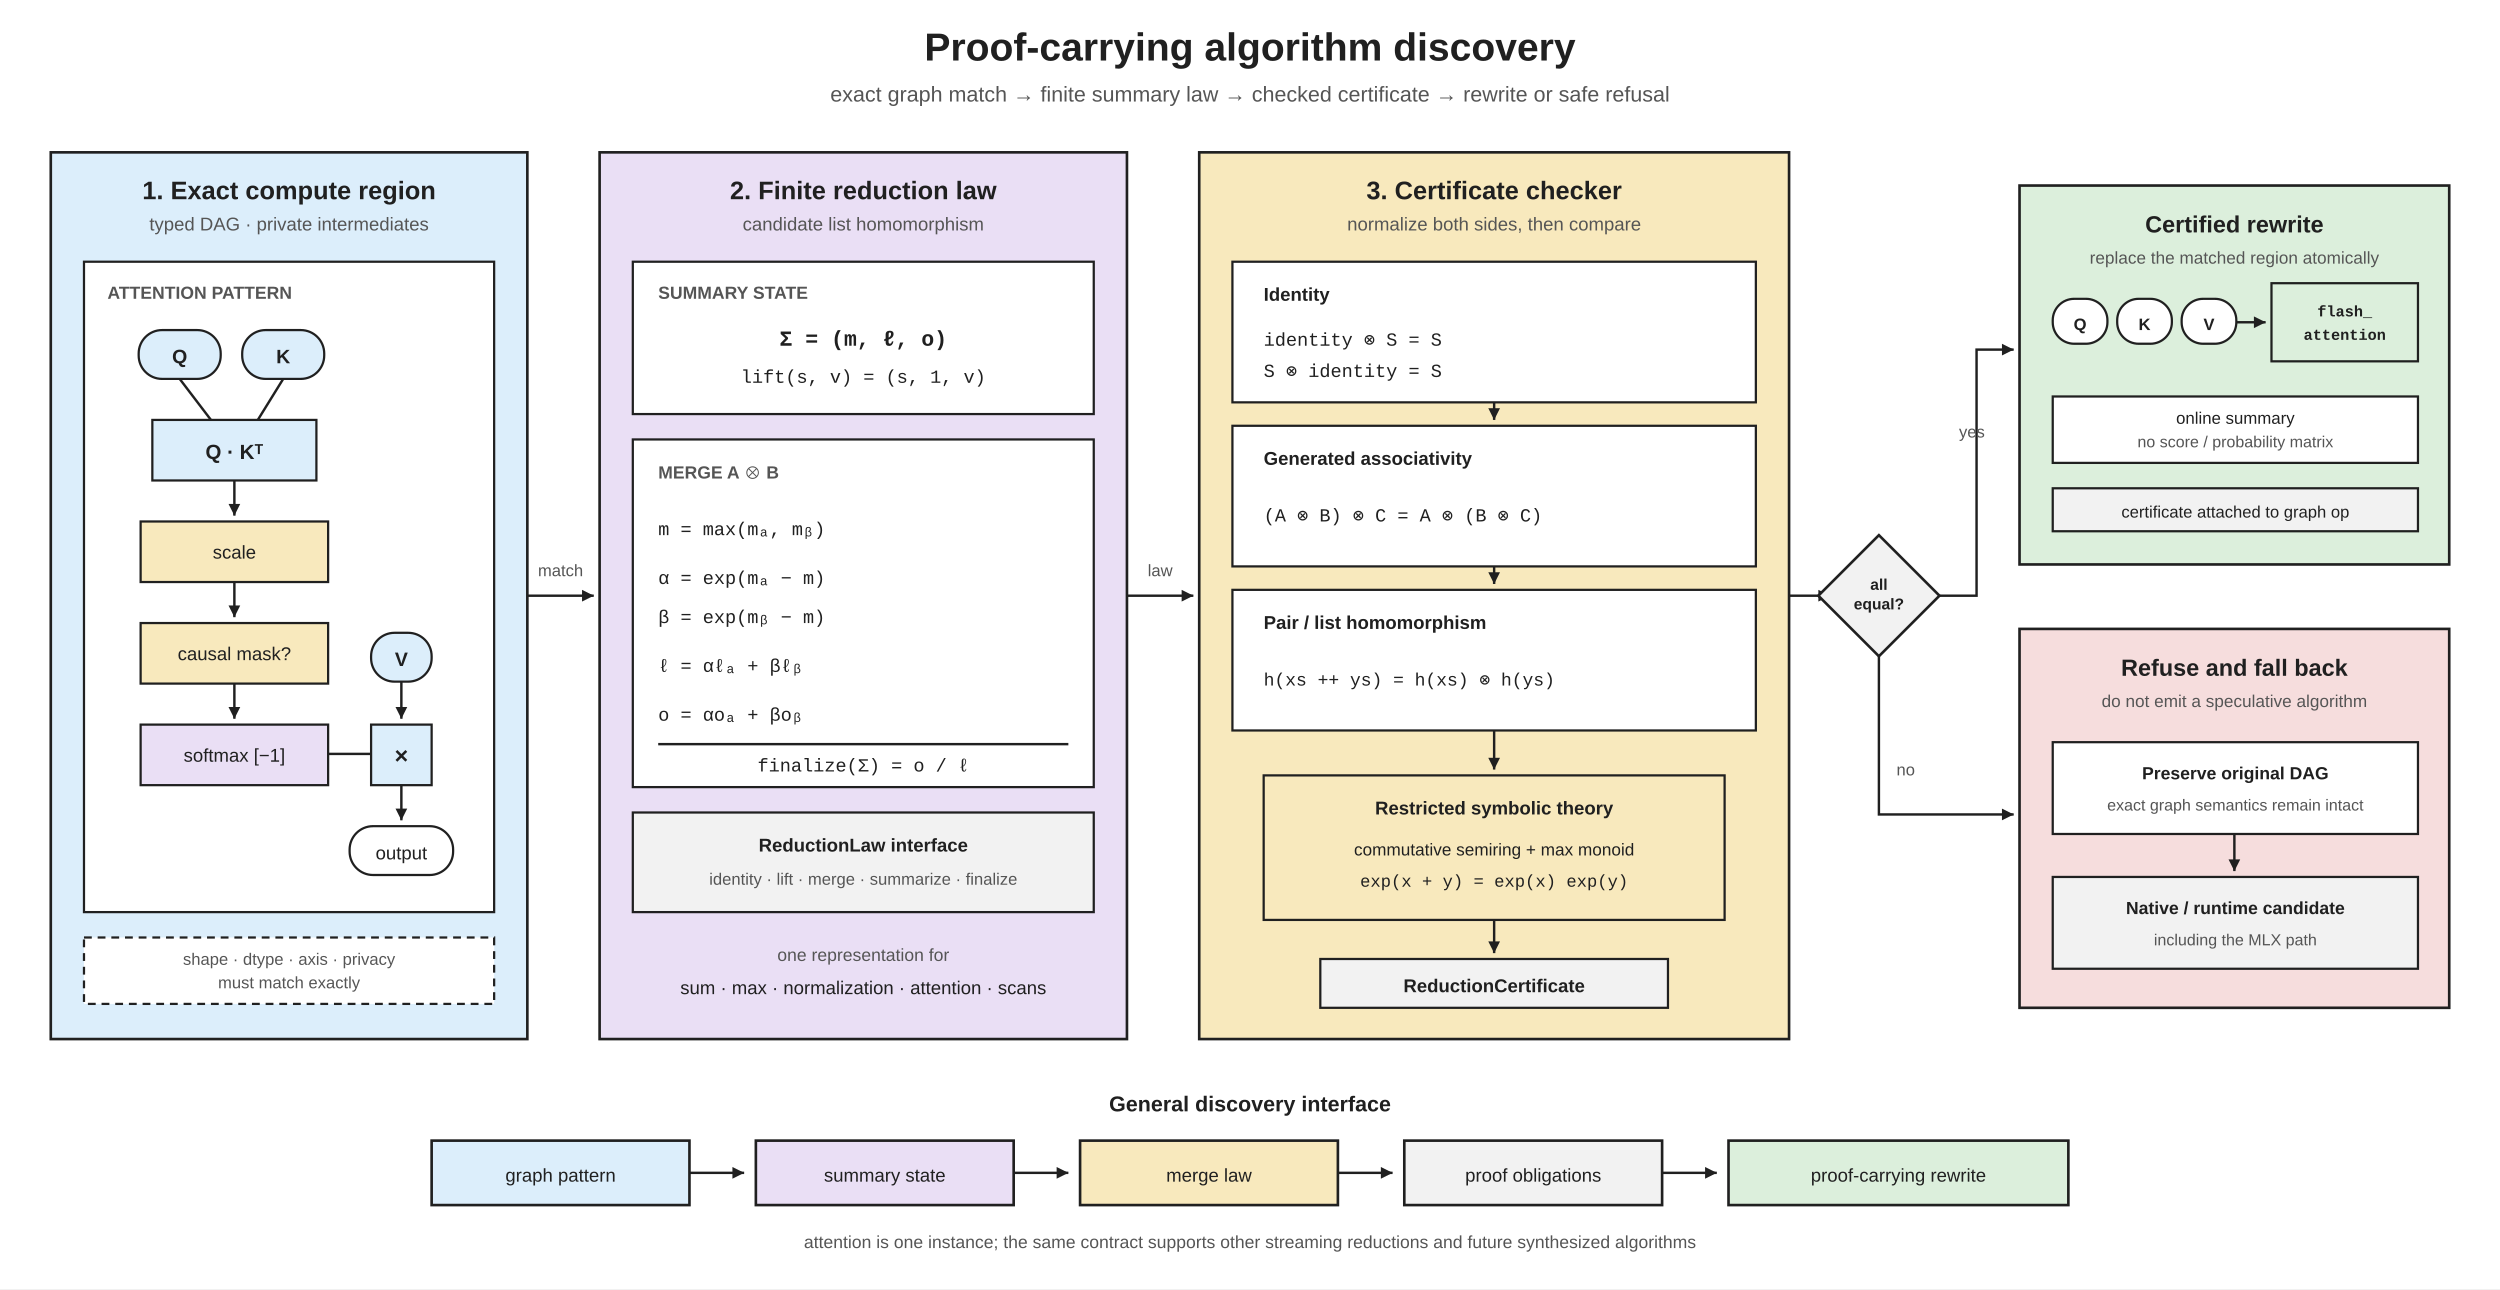
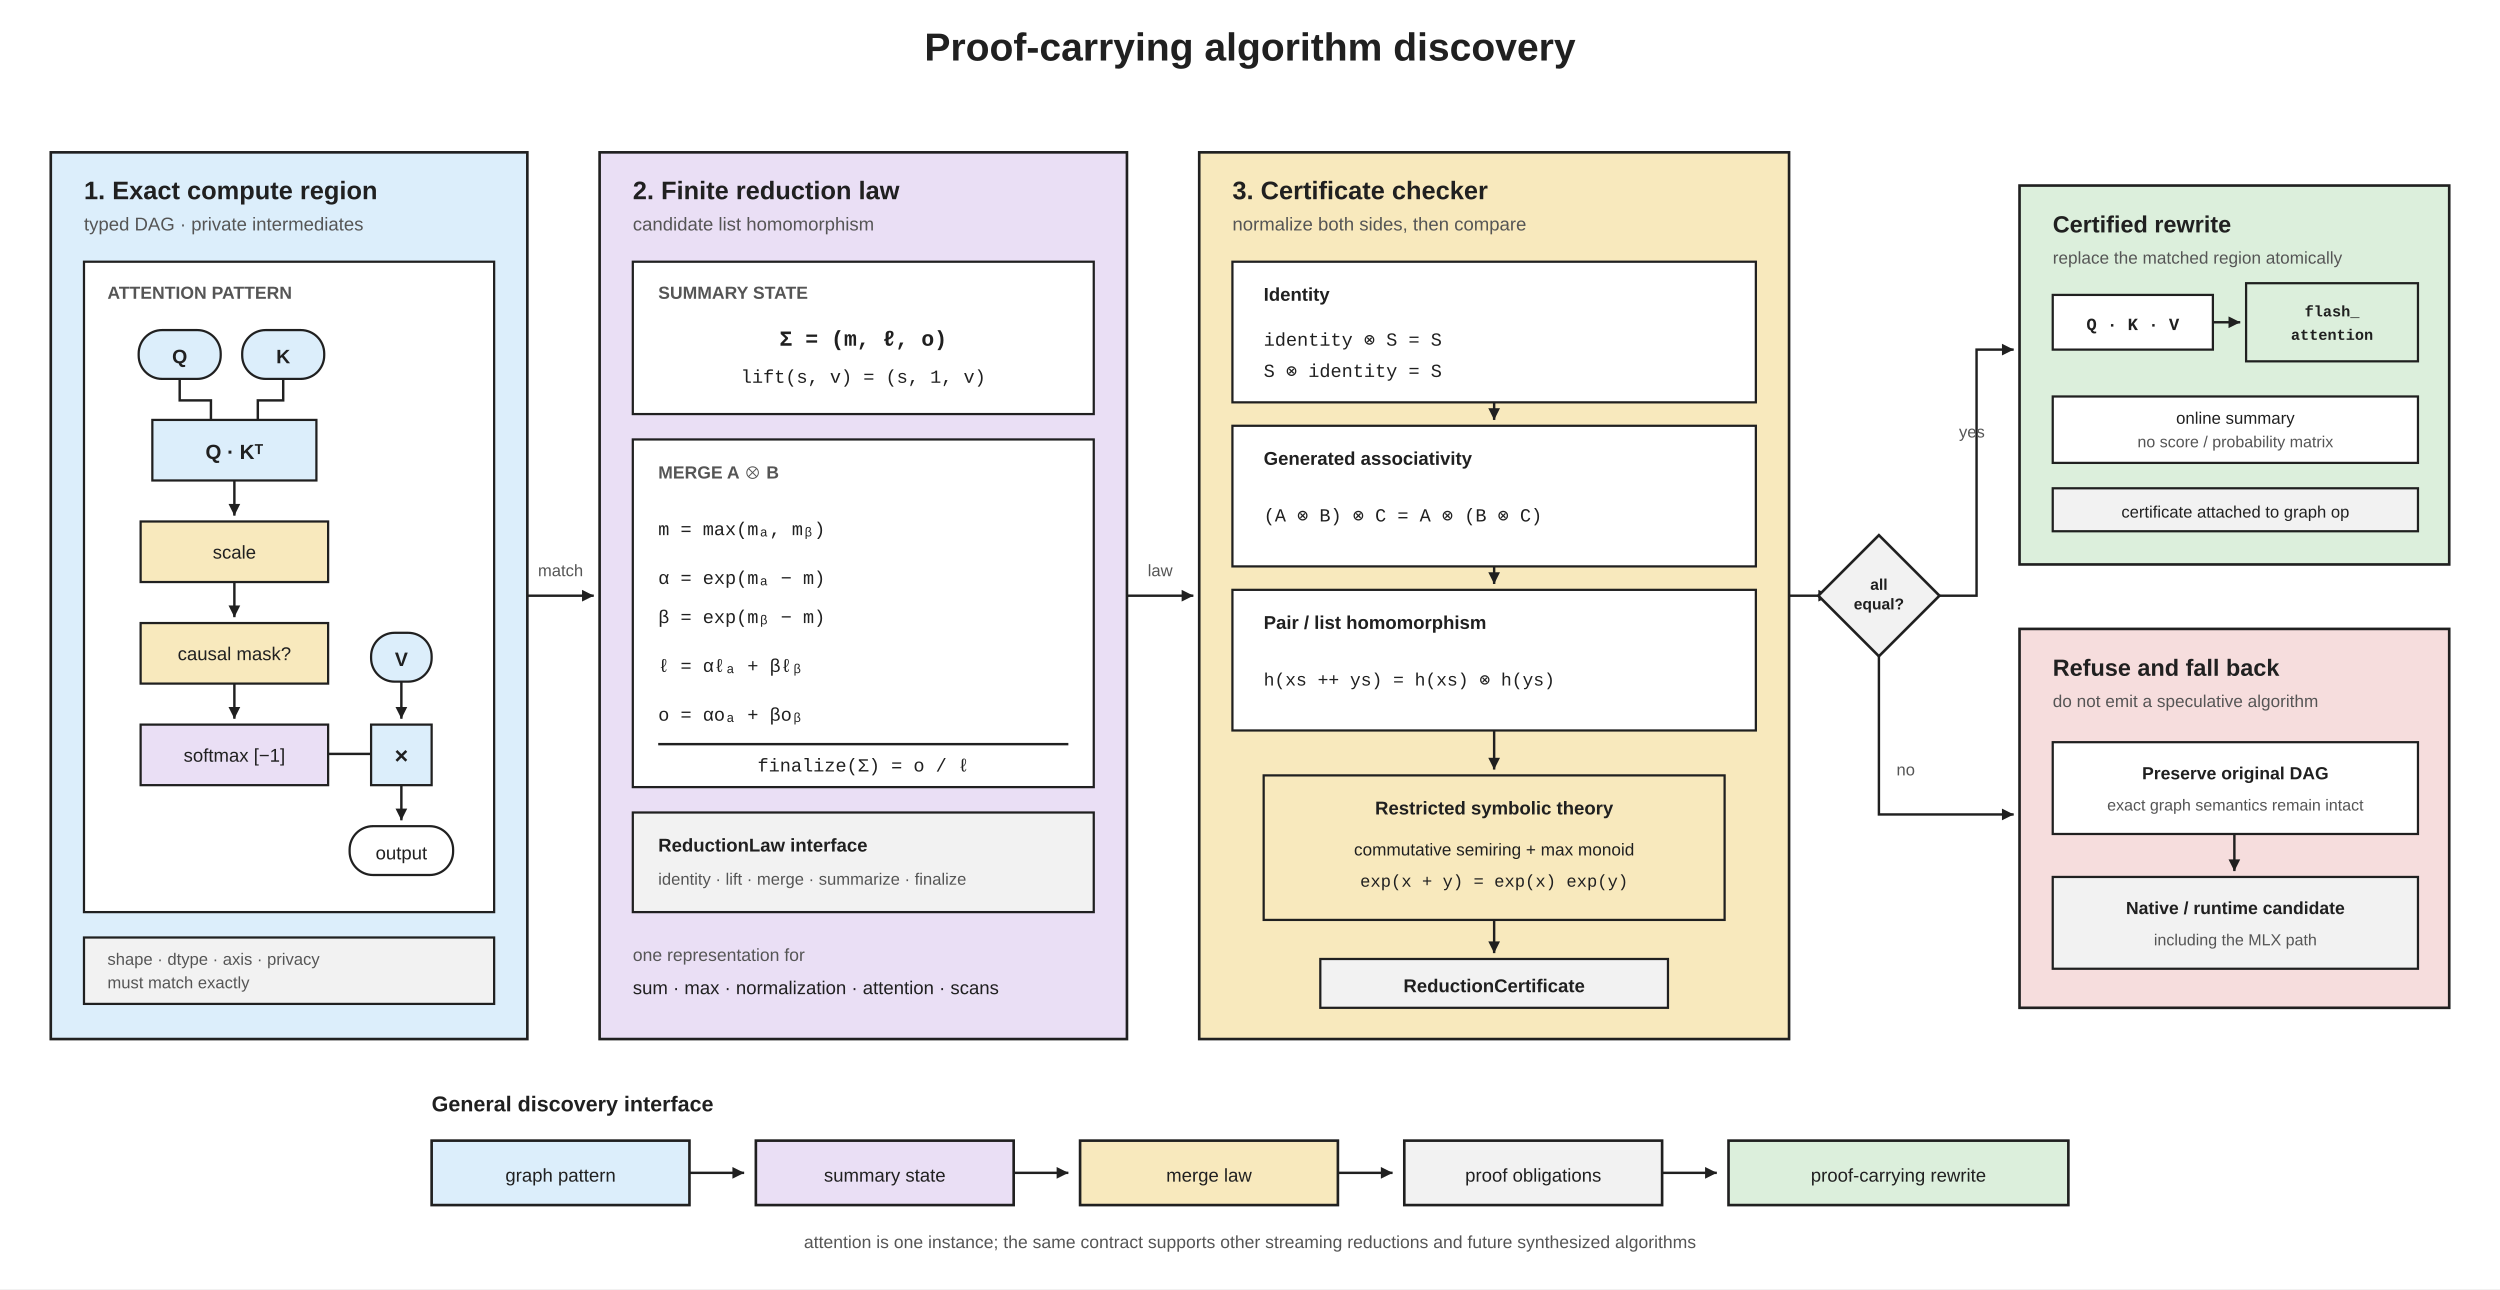
<svg xmlns="http://www.w3.org/2000/svg" viewBox="0 0 1280 660" role="img" aria-labelledby="title description" font-family="Arial, Helvetica, sans-serif">
  <defs>
    <marker id="arrow" viewBox="0 0 10 10" refX="8" refY="5" markerWidth="6" markerHeight="6" orient="auto">
      <path d="M 0 1 L 8 5 L 0 9 z" fill="#202020" />
    </marker>
    <style>
      .panel { stroke: #202020; stroke-width: 1.35; }
      .box { fill: #ffffff; stroke: #202020; stroke-width: 1.15; }
      .blue { fill: #dceefb; }
      .violet { fill: #eadff5; }
      .amber { fill: #f8e9bd; }
      .green { fill: #dcefdc; }
      .red { fill: #f6dddd; }
      .gray { fill: #f2f2f2; }
      .ink { fill: #202020; }
      .muted { fill: #555555; }
      .line { fill: none; stroke: #202020; stroke-width: 1.25; }
-       .dash { stroke-dasharray: 4 3; }
      .mono { font-family: 'SFMono-Regular', Consolas, 'Liberation Mono', monospace; }
    </style>
  </defs>
  <rect width="1280" height="660" fill="#ffffff" />
  <text x="640" y="31" text-anchor="middle" class="ink" font-size="20" font-weight="700">Proof-carrying algorithm discovery</text>
-   <text x="640" y="52" text-anchor="middle" class="muted" font-size="11">exact graph match → finite summary law → checked certificate → rewrite or safe refusal</text>
  <rect x="26" y="78" width="244" height="454" class="panel blue" />
-   <text x="148" y="102" text-anchor="middle" class="ink" font-size="13" font-weight="700">1. Exact compute region</text>
-   <text x="148" y="118" text-anchor="middle" class="muted" font-size="9.5">typed DAG · private intermediates</text>
+   <text x="43" y="102" class="ink" font-size="13" font-weight="700">1. Exact compute region</text>
+   <text x="43" y="118" class="muted" font-size="9.5">typed DAG · private intermediates</text>
  <rect x="43" y="134" width="210" height="333" class="box" />
  <text x="55" y="153" class="muted" font-size="9" font-weight="700">ATTENTION PATTERN</text>
  <rect x="71" y="169" width="42" height="25" rx="12" class="box blue" />
  <rect x="124" y="169" width="42" height="25" rx="12" class="box blue" />
  <text x="92" y="186" text-anchor="middle" class="ink" font-size="10" font-weight="700">Q</text>
  <text x="145" y="186" text-anchor="middle" class="ink" font-size="10" font-weight="700">K</text>
-   <line x1="92" y1="194" x2="108" y2="215" class="line" />
-   <line x1="145" y1="194" x2="132" y2="215" class="line" />
+   <path d="M 92 194 V 205 H 108 V 215" class="line" />
+   <path d="M 145 194 V 205 H 132 V 215" class="line" />
  <rect x="78" y="215" width="84" height="31" class="box blue" />
  <text x="120" y="235" text-anchor="middle" class="ink" font-size="10.5" font-weight="700">Q · Kᵀ</text>
  <line x1="120" y1="246" x2="120" y2="264" class="line" marker-end="url(#arrow)" />
  <rect x="72" y="267" width="96" height="31" class="box amber" />
  <text x="120" y="286" text-anchor="middle" class="ink" font-size="9.5">scale</text>
  <line x1="120" y1="298" x2="120" y2="316" class="line" marker-end="url(#arrow)" />
  <rect x="72" y="319" width="96" height="31" class="box amber" />
  <text x="120" y="338" text-anchor="middle" class="ink" font-size="9.5">causal mask?</text>
  <line x1="120" y1="350" x2="120" y2="368" class="line" marker-end="url(#arrow)" />
  <rect x="72" y="371" width="96" height="31" class="box violet" />
  <text x="120" y="390" text-anchor="middle" class="ink" font-size="9.5">softmax [−1]</text>
  <line x1="168" y1="386" x2="190" y2="386" class="line" />
  <rect x="190" y="371" width="31" height="31" class="box blue" />
  <text x="205.5" y="391" text-anchor="middle" class="ink" font-size="12" font-weight="700">×</text>
  <rect x="190" y="324" width="31" height="25" rx="12" class="box blue" />
  <text x="205.5" y="341" text-anchor="middle" class="ink" font-size="10" font-weight="700">V</text>
  <line x1="205.5" y1="349" x2="205.5" y2="368" class="line" marker-end="url(#arrow)" />
  <line x1="205.5" y1="402" x2="205.5" y2="420" class="line" marker-end="url(#arrow)" />
  <rect x="179" y="423" width="53" height="25" rx="12" class="box" />
  <text x="205.5" y="440" text-anchor="middle" class="ink" font-size="9.5">output</text>
-   <rect x="43" y="480" width="210" height="34" class="box dash" />
-   <text x="148" y="494" text-anchor="middle" class="muted" font-size="8.5">shape · dtype · axis · privacy</text>
-   <text x="148" y="506" text-anchor="middle" class="muted" font-size="8.5">must match exactly</text>
+   <rect x="43" y="480" width="210" height="34" class="box gray" />
+   <text x="55" y="494" class="muted" font-size="8.5">shape · dtype · axis · privacy</text>
+   <text x="55" y="506" class="muted" font-size="8.5">must match exactly</text>
  <line x1="270" y1="305" x2="304" y2="305" class="line" marker-end="url(#arrow)" />
  <text x="287" y="295" text-anchor="middle" class="muted" font-size="8.5">match</text>
  <rect x="307" y="78" width="270" height="454" class="panel violet" />
-   <text x="442" y="102" text-anchor="middle" class="ink" font-size="13" font-weight="700">2. Finite reduction law</text>
-   <text x="442" y="118" text-anchor="middle" class="muted" font-size="9.5">candidate list homomorphism</text>
+   <text x="324" y="102" class="ink" font-size="13" font-weight="700">2. Finite reduction law</text>
+   <text x="324" y="118" class="muted" font-size="9.5">candidate list homomorphism</text>
  <rect x="324" y="134" width="236" height="78" class="box" />
  <text x="337" y="153" class="muted" font-size="9" font-weight="700">SUMMARY STATE</text>
  <text x="442" y="177" text-anchor="middle" class="ink mono" font-size="11" font-weight="700">Σ = (m, ℓ, o)</text>
  <text x="442" y="196" text-anchor="middle" class="ink mono" font-size="9.5">lift(s, v) = (s, 1, v)</text>
  <rect x="324" y="225" width="236" height="178" class="box" />
  <text x="337" y="245" class="muted" font-size="9" font-weight="700">MERGE  A ⊗ B</text>
  <text x="337" y="274" class="ink mono" font-size="9.5">m = max(mₐ, mᵦ)</text>
  <text x="337" y="299" class="ink mono" font-size="9.5">α = exp(mₐ − m)</text>
  <text x="337" y="319" class="ink mono" font-size="9.5">β = exp(mᵦ − m)</text>
  <text x="337" y="344" class="ink mono" font-size="9.5">ℓ = αℓₐ + βℓᵦ</text>
  <text x="337" y="369" class="ink mono" font-size="9.5">o = αoₐ + βoᵦ</text>
  <line x1="337" y1="381" x2="547" y2="381" class="line" stroke-width="0.7" />
  <text x="442" y="395" text-anchor="middle" class="ink mono" font-size="9.5">finalize(Σ) = o / ℓ</text>
  <rect x="324" y="416" width="236" height="51" class="box gray" />
-   <text x="442" y="436" text-anchor="middle" class="ink" font-size="9.5" font-weight="700">ReductionLaw interface</text>
-   <text x="442" y="453" text-anchor="middle" class="muted" font-size="8.5">identity · lift · merge · summarize · finalize</text>
-   <text x="442" y="492" text-anchor="middle" class="muted" font-size="9">one representation for</text>
-   <text x="442" y="509" text-anchor="middle" class="ink" font-size="9.5">sum · max · normalization · attention · scans</text>
+   <text x="337" y="436" class="ink" font-size="9.5" font-weight="700">ReductionLaw interface</text>
+   <text x="337" y="453" class="muted" font-size="8.5">identity · lift · merge · summarize · finalize</text>
+   <text x="324" y="492" class="muted" font-size="9">one representation for</text>
+   <text x="324" y="509" class="ink" font-size="9.5">sum · max · normalization · attention · scans</text>
  <line x1="577" y1="305" x2="611" y2="305" class="line" marker-end="url(#arrow)" />
  <text x="594" y="295" text-anchor="middle" class="muted" font-size="8.5">law</text>
  <rect x="614" y="78" width="302" height="454" class="panel amber" />
-   <text x="765" y="102" text-anchor="middle" class="ink" font-size="13" font-weight="700">3. Certificate checker</text>
-   <text x="765" y="118" text-anchor="middle" class="muted" font-size="9.5">normalize both sides, then compare</text>
+   <text x="631" y="102" class="ink" font-size="13" font-weight="700">3. Certificate checker</text>
+   <text x="631" y="118" class="muted" font-size="9.5">normalize both sides, then compare</text>
  <rect x="631" y="134" width="268" height="72" class="box" />
  <text x="647" y="154" class="ink" font-size="9.5" font-weight="700">Identity</text>
  <text x="647" y="177" class="ink mono" font-size="9.5">identity ⊗ S = S</text>
  <text x="647" y="193" class="ink mono" font-size="9.5">S ⊗ identity = S</text>
  <rect x="631" y="218" width="268" height="72" class="box" />
  <text x="647" y="238" class="ink" font-size="9.5" font-weight="700">Generated associativity</text>
  <text x="647" y="267" class="ink mono" font-size="9.5">(A ⊗ B) ⊗ C = A ⊗ (B ⊗ C)</text>
  <rect x="631" y="302" width="268" height="72" class="box" />
  <text x="647" y="322" class="ink" font-size="9.5" font-weight="700">Pair / list homomorphism</text>
  <text x="647" y="351" class="ink mono" font-size="9.2">h(xs ++ ys) = h(xs) ⊗ h(ys)</text>
  <line x1="765" y1="206" x2="765" y2="215" class="line" marker-end="url(#arrow)" />
  <line x1="765" y1="290" x2="765" y2="299" class="line" marker-end="url(#arrow)" />
  <line x1="765" y1="374" x2="765" y2="394" class="line" marker-end="url(#arrow)" />
  <rect x="647" y="397" width="236" height="74" class="box amber" />
  <text x="765" y="417" text-anchor="middle" class="ink" font-size="9.5" font-weight="700">Restricted symbolic theory</text>
  <text x="765" y="438" text-anchor="middle" class="ink" font-size="8.8">commutative semiring + max monoid</text>
  <text x="765" y="454" text-anchor="middle" class="ink mono" font-size="8.8">exp(x + y) = exp(x) exp(y)</text>
  <line x1="765" y1="471" x2="765" y2="488" class="line" marker-end="url(#arrow)" />
  <rect x="676" y="491" width="178" height="25" class="box gray" />
  <text x="765" y="508" text-anchor="middle" class="ink" font-size="9.5" font-weight="700">ReductionCertificate</text>
  <line x1="916" y1="305" x2="937" y2="305" class="line" marker-end="url(#arrow)" />
  <polygon points="962,274 993,305 962,336 931,305" class="panel gray" />
  <text x="962" y="302" text-anchor="middle" class="ink" font-size="8" font-weight="700">all</text>
  <text x="962" y="312" text-anchor="middle" class="ink" font-size="8" font-weight="700">equal?</text>
  <path d="M 993 305 H 1012 V 179 H 1031" class="line" marker-end="url(#arrow)" />
  <text x="1003" y="224" class="muted" font-size="8.5">yes</text>
  <rect x="1034" y="95" width="220" height="194" class="panel green" />
-   <text x="1144" y="119" text-anchor="middle" class="ink" font-size="12" font-weight="700">Certified rewrite</text>
-   <text x="1144" y="135" text-anchor="middle" class="muted" font-size="8.8">replace the matched region atomically</text>
-   <rect x="1051" y="153" width="28" height="23" rx="11" class="box" />
-   <rect x="1084" y="153" width="28" height="23" rx="11" class="box" />
-   <rect x="1117" y="153" width="28" height="23" rx="11" class="box" />
-   <text x="1065" y="169" text-anchor="middle" class="ink" font-size="8.5" font-weight="700">Q</text>
-   <text x="1098" y="169" text-anchor="middle" class="ink" font-size="8.5" font-weight="700">K</text>
-   <text x="1131" y="169" text-anchor="middle" class="ink" font-size="8.5" font-weight="700">V</text>
-   <line x1="1145" y1="165" x2="1160" y2="165" class="line" marker-end="url(#arrow)" />
-   <rect x="1163" y="145" width="75" height="40" class="box green" />
-   <text x="1200.5" y="162" text-anchor="middle" class="ink mono" font-size="7.8" font-weight="700">flash_</text>
-   <text x="1200.5" y="174" text-anchor="middle" class="ink mono" font-size="7.8" font-weight="700">attention</text>
+   <text x="1051" y="119" class="ink" font-size="12" font-weight="700">Certified rewrite</text>
+   <text x="1051" y="135" class="muted" font-size="8.8">replace the matched region atomically</text>
+   <rect x="1051" y="151" width="82" height="28" class="box" />
+   <text x="1092" y="169" text-anchor="middle" class="ink mono" font-size="8.8" font-weight="700">Q · K · V</text>
+   <line x1="1133" y1="165" x2="1147" y2="165" class="line" marker-end="url(#arrow)" />
+   <rect x="1150" y="145" width="88" height="40" class="box green" />
+   <text x="1194" y="162" text-anchor="middle" class="ink mono" font-size="7.8" font-weight="700">flash_</text>
+   <text x="1194" y="174" text-anchor="middle" class="ink mono" font-size="7.8" font-weight="700">attention</text>
  <rect x="1051" y="203" width="187" height="34" class="box" />
  <text x="1144.5" y="217" text-anchor="middle" class="ink" font-size="8.6">online summary</text>
  <text x="1144.5" y="229" text-anchor="middle" class="muted" font-size="8.2">no score / probability matrix</text>
  <rect x="1051" y="250" width="187" height="22" class="box gray" />
  <text x="1144.5" y="265" text-anchor="middle" class="ink" font-size="8.5">certificate attached to graph op</text>
  <path d="M 962 336 V 417 H 1031" class="line" marker-end="url(#arrow)" />
  <text x="971" y="397" class="muted" font-size="8.5">no</text>
  <rect x="1034" y="322" width="220" height="194" class="panel red" />
-   <text x="1144" y="346" text-anchor="middle" class="ink" font-size="12" font-weight="700">Refuse and fall back</text>
-   <text x="1144" y="362" text-anchor="middle" class="muted" font-size="8.8">do not emit a speculative algorithm</text>
+   <text x="1051" y="346" class="ink" font-size="12" font-weight="700">Refuse and fall back</text>
+   <text x="1051" y="362" class="muted" font-size="8.8">do not emit a speculative algorithm</text>
  <rect x="1051" y="380" width="187" height="47" class="box" />
  <text x="1144.5" y="399" text-anchor="middle" class="ink" font-size="9" font-weight="700">Preserve original DAG</text>
  <text x="1144.5" y="415" text-anchor="middle" class="muted" font-size="8.2">exact graph semantics remain intact</text>
  <line x1="1144" y1="427" x2="1144" y2="446" class="line" marker-end="url(#arrow)" />
  <rect x="1051" y="449" width="187" height="47" class="box gray" />
  <text x="1144.5" y="468" text-anchor="middle" class="ink" font-size="9" font-weight="700">Native / runtime candidate</text>
  <text x="1144.5" y="484" text-anchor="middle" class="muted" font-size="8.2">including the MLX path</text>
-   <text x="640" y="569" text-anchor="middle" class="ink" font-size="11" font-weight="700">General discovery interface</text>
+   <text x="221" y="569" class="ink" font-size="11" font-weight="700">General discovery interface</text>
  <rect x="221" y="584" width="132" height="33" class="panel blue" />
  <rect x="387" y="584" width="132" height="33" class="panel violet" />
  <rect x="553" y="584" width="132" height="33" class="panel amber" />
  <rect x="719" y="584" width="132" height="33" class="panel gray" />
  <rect x="885" y="584" width="174" height="33" class="panel green" />
  <text x="287" y="605" text-anchor="middle" class="ink" font-size="9.5">graph pattern</text>
  <text x="453" y="605" text-anchor="middle" class="ink" font-size="9.5">summary state</text>
  <text x="619" y="605" text-anchor="middle" class="ink" font-size="9.5">merge law</text>
  <text x="785" y="605" text-anchor="middle" class="ink" font-size="9.5">proof obligations</text>
  <text x="972" y="605" text-anchor="middle" class="ink" font-size="9.5">proof-carrying rewrite</text>
  <line x1="353" y1="600.5" x2="381" y2="600.5" class="line" marker-end="url(#arrow)" />
  <line x1="519" y1="600.5" x2="547" y2="600.5" class="line" marker-end="url(#arrow)" />
  <line x1="685" y1="600.5" x2="713" y2="600.5" class="line" marker-end="url(#arrow)" />
  <line x1="851" y1="600.5" x2="879" y2="600.5" class="line" marker-end="url(#arrow)" />
  <text x="640" y="639" text-anchor="middle" class="muted" font-size="9">attention is one instance; the same contract supports other streaming reductions and future synthesized algorithms</text>
</svg>
